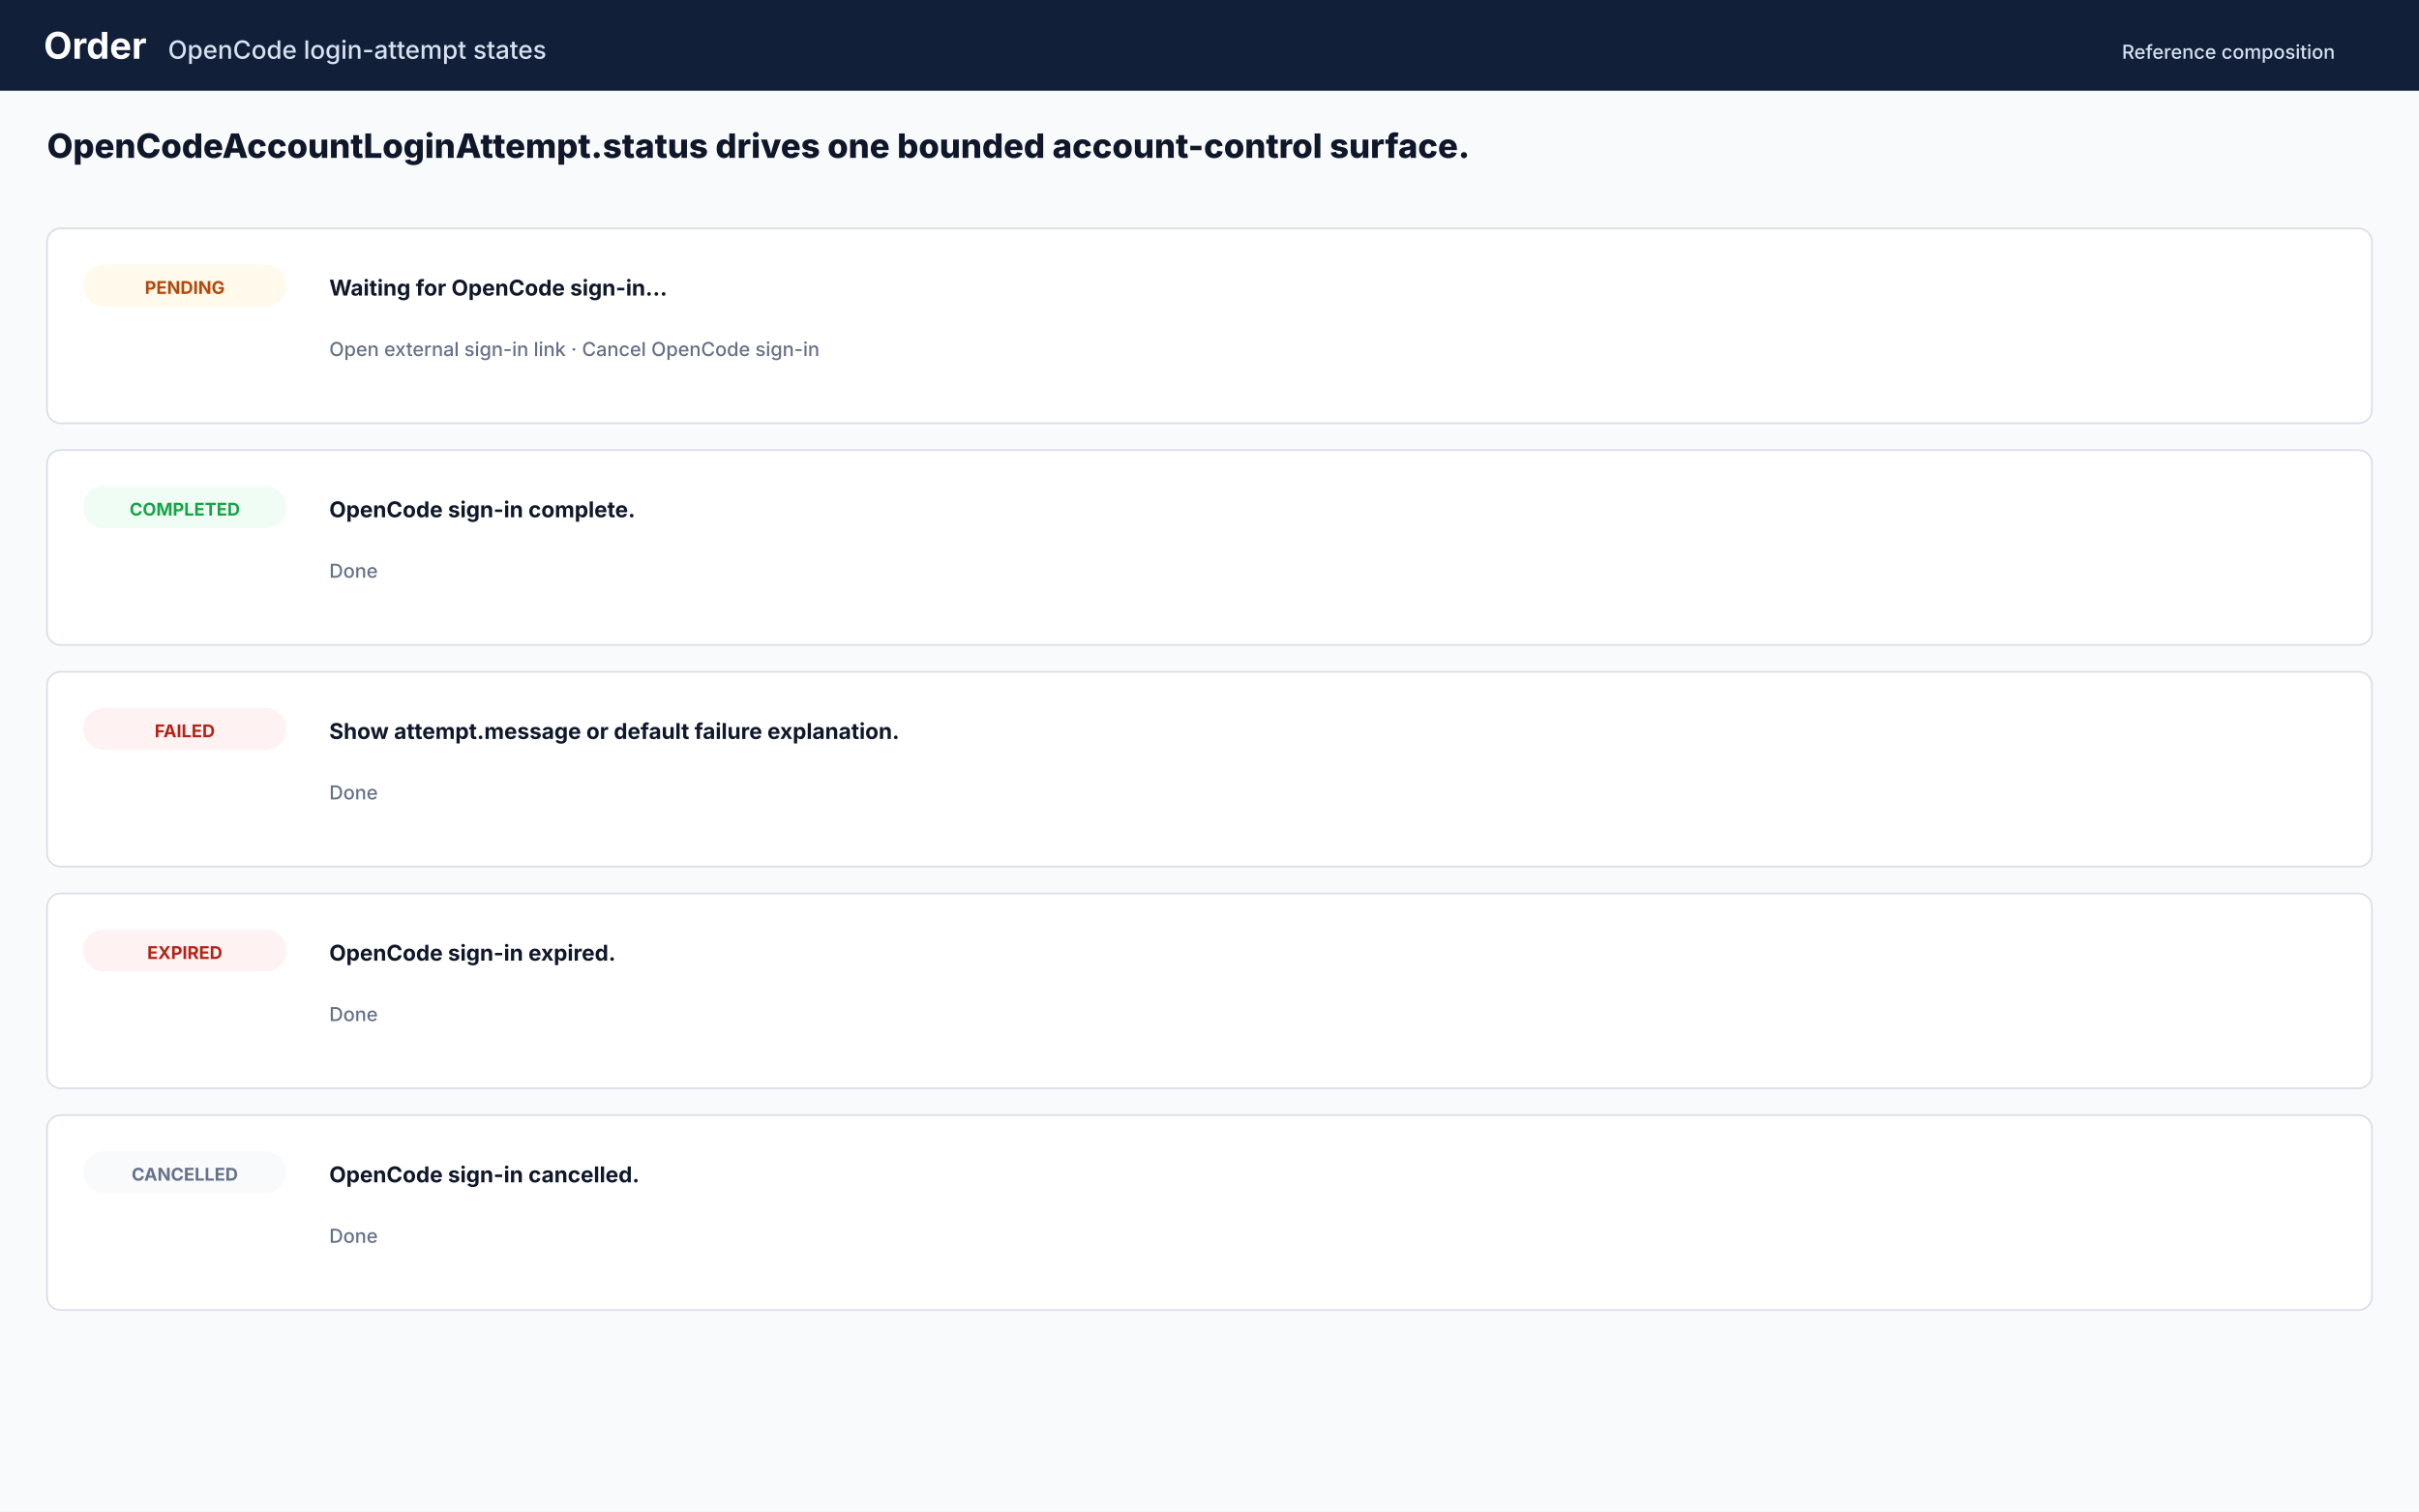
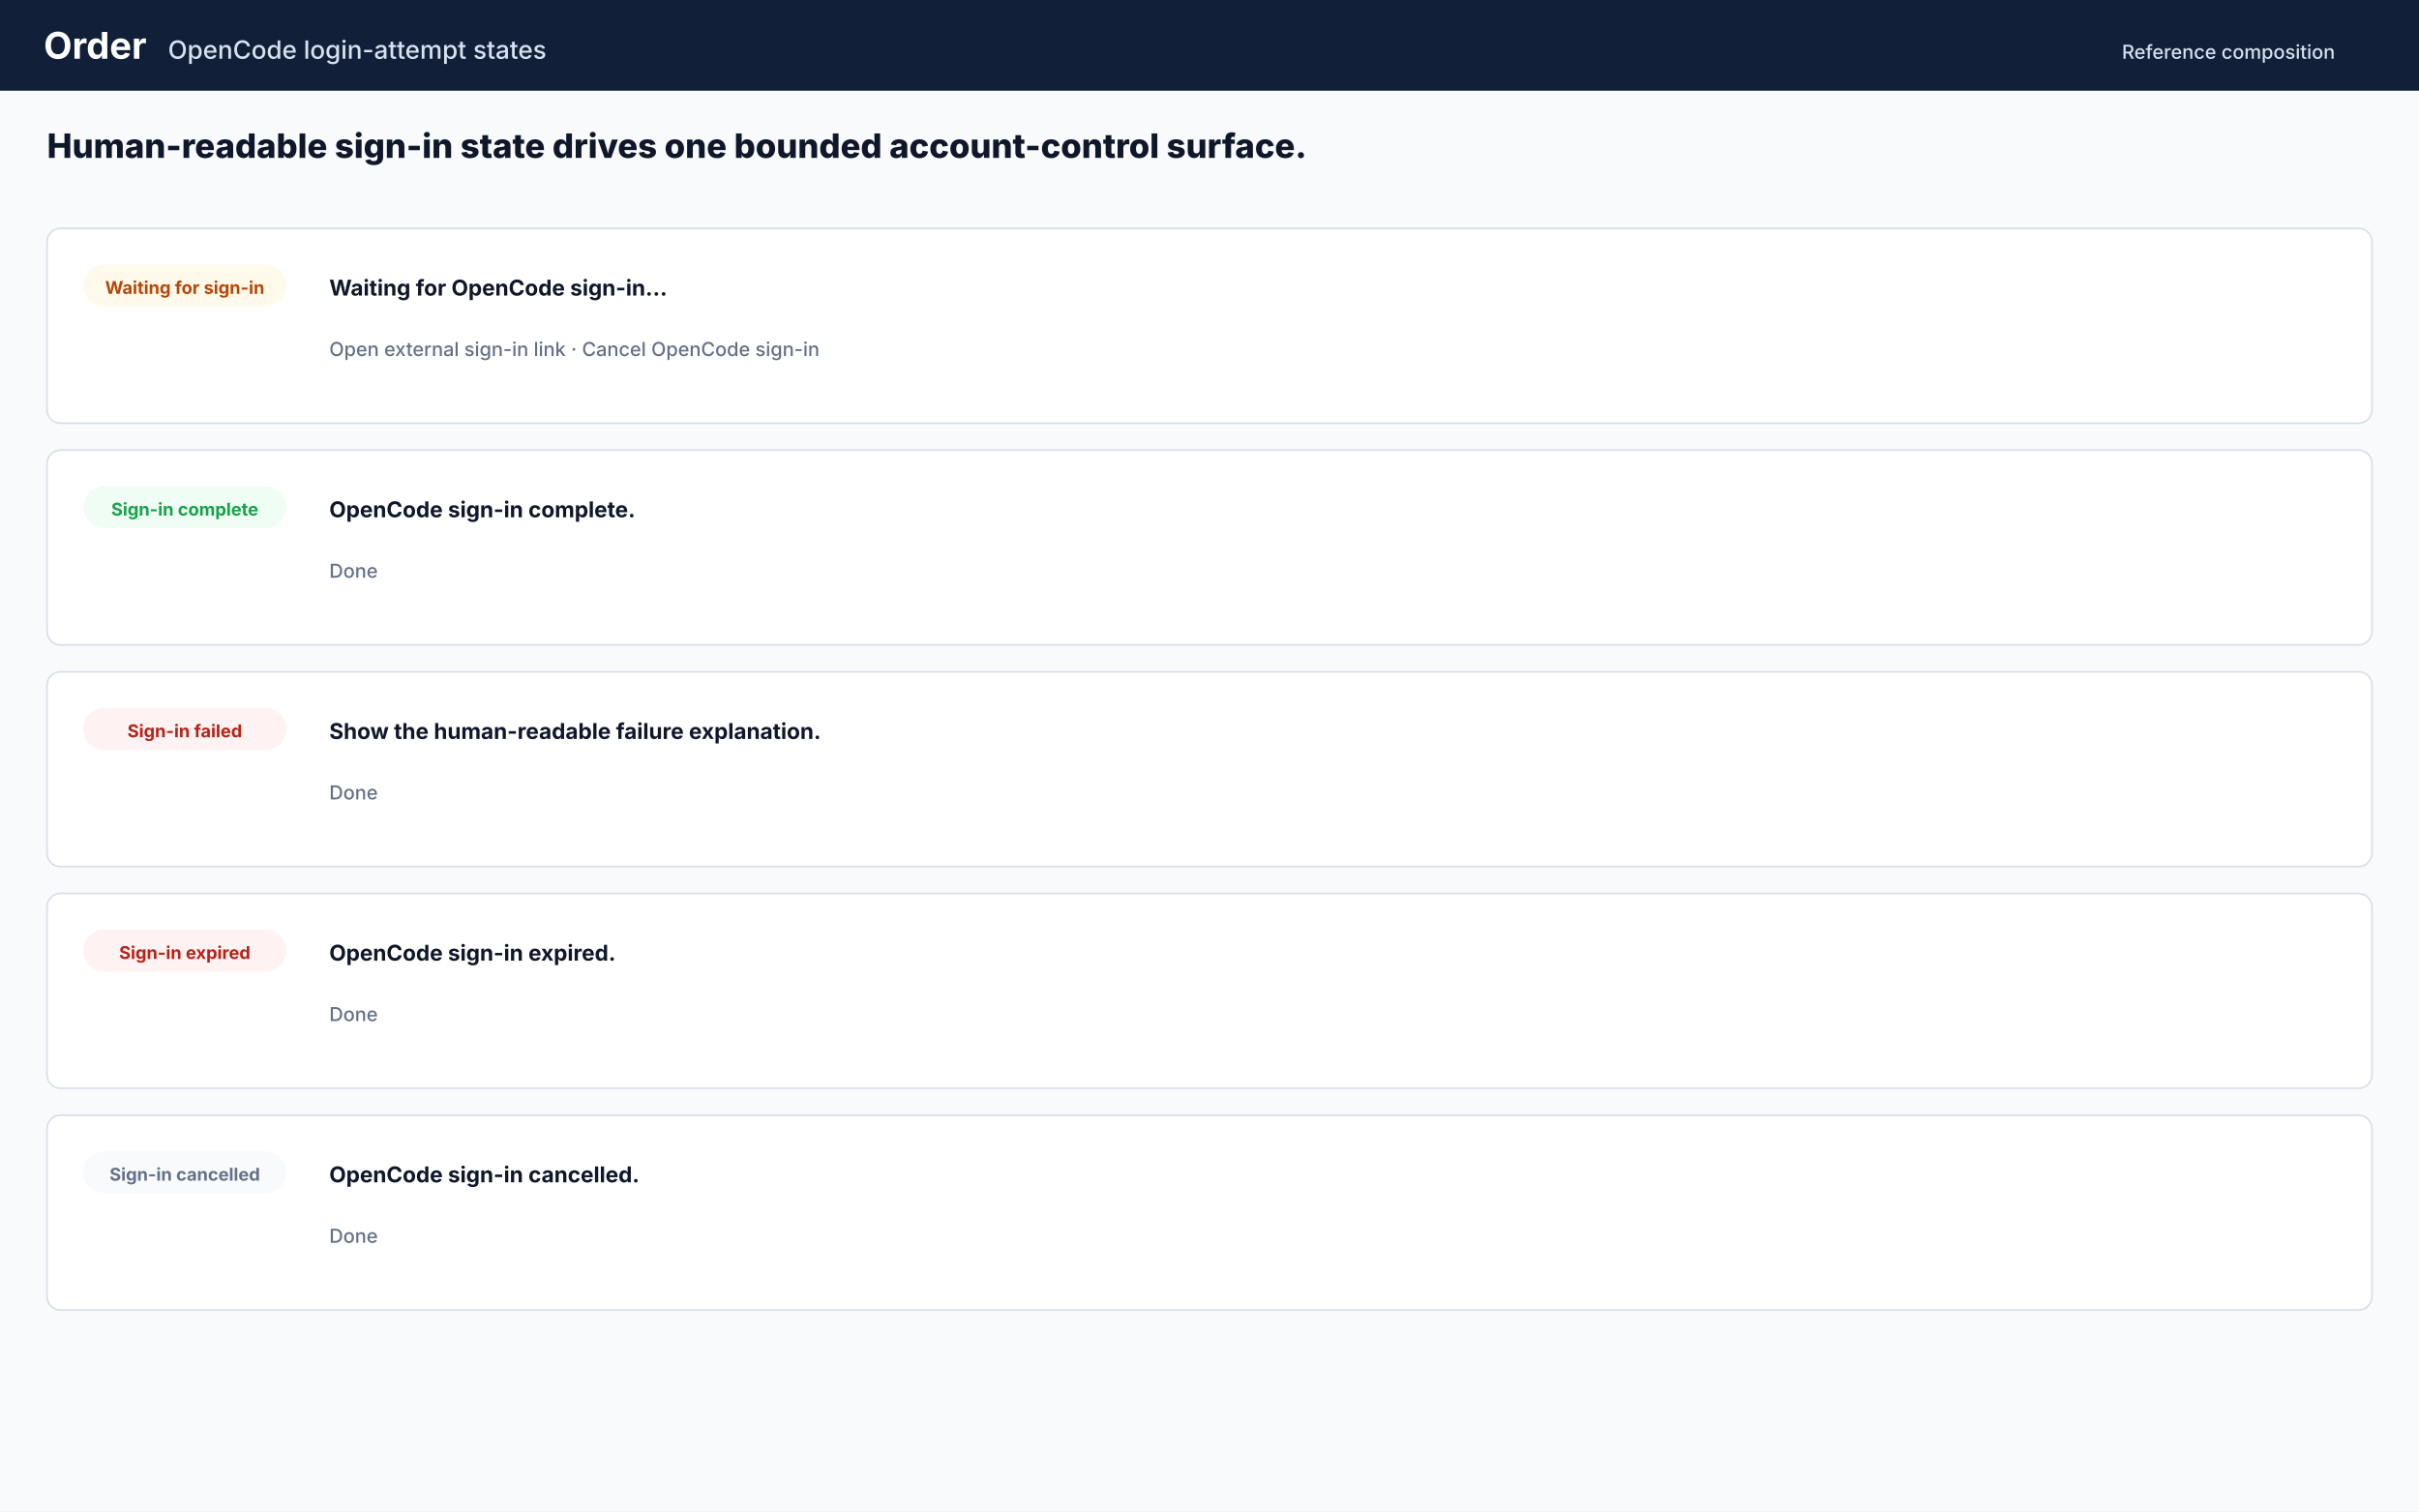
<svg xmlns="http://www.w3.org/2000/svg" width="1440" height="900" viewBox="0 0 1440 900">
  <rect width="1440" height="900" fill="#F8FAFC" />
  <rect width="1440" height="54" fill="#111F38" />
  <text x="26" y="35" font-family="ui-sans-serif,system-ui,-apple-system,Segoe UI,sans-serif" font-size="22" font-weight="700" fill="#fff" text-anchor="start">Order</text>
  <text x="100" y="35" font-family="ui-sans-serif,system-ui,-apple-system,Segoe UI,sans-serif" font-size="15" font-weight="500" fill="#D7E2F1" text-anchor="start">OpenCode login-attempt states</text>
  <text x="1390" y="35" font-family="ui-sans-serif,system-ui,-apple-system,Segoe UI,sans-serif" font-size="11.5" font-weight="500" fill="#D7E2F1" text-anchor="end">Reference composition</text>
-   <text x="28" y="94" font-family="ui-sans-serif,system-ui,-apple-system,Segoe UI,sans-serif" font-size="20" font-weight="800" fill="#0F172A" text-anchor="start">OpenCodeAccountLoginAttempt.status drives one bounded account-control surface.</text>
+   <text x="28" y="94" font-family="ui-sans-serif,system-ui,-apple-system,Segoe UI,sans-serif" font-size="20" font-weight="800" fill="#0F172A" text-anchor="start">Human-readable sign-in state drives one bounded account-control surface.</text>
  <rect x="28" y="136" width="1384" height="116" rx="8" fill="#FFFFFF" stroke="#D9DEE8" />
  <rect x="50" y="158" width="120" height="24" rx="12" fill="#FFFAEB" stroke="#FFFAEB" />
-   <text x="110" y="175" font-family="ui-sans-serif,system-ui,-apple-system,Segoe UI,sans-serif" font-size="10.5" font-weight="700" fill="#B54708" text-anchor="middle">PENDING</text>
+   <text x="110" y="175" font-family="ui-sans-serif,system-ui,-apple-system,Segoe UI,sans-serif" font-size="10.5" font-weight="700" fill="#B54708" text-anchor="middle">Waiting for sign-in</text>
  <text x="196" y="176" font-family="ui-sans-serif,system-ui,-apple-system,Segoe UI,sans-serif" font-size="13" font-weight="700" fill="#0F172A" text-anchor="start">Waiting for OpenCode sign-in…</text>
  <text x="196" y="212" font-family="ui-sans-serif,system-ui,-apple-system,Segoe UI,sans-serif" font-size="11.5" font-weight="500" fill="#657187" text-anchor="start">Open external sign-in link · Cancel OpenCode sign-in</text>
  <rect x="28" y="268" width="1384" height="116" rx="8" fill="#FFFFFF" stroke="#D9DEE8" />
  <rect x="50" y="290" width="120" height="24" rx="12" fill="#F0FDF4" stroke="#F0FDF4" />
-   <text x="110" y="307" font-family="ui-sans-serif,system-ui,-apple-system,Segoe UI,sans-serif" font-size="10.5" font-weight="700" fill="#16A34A" text-anchor="middle">COMPLETED</text>
+   <text x="110" y="307" font-family="ui-sans-serif,system-ui,-apple-system,Segoe UI,sans-serif" font-size="10.5" font-weight="700" fill="#16A34A" text-anchor="middle">Sign-in complete</text>
  <text x="196" y="308" font-family="ui-sans-serif,system-ui,-apple-system,Segoe UI,sans-serif" font-size="13" font-weight="700" fill="#0F172A" text-anchor="start">OpenCode sign-in complete.</text>
  <text x="196" y="344" font-family="ui-sans-serif,system-ui,-apple-system,Segoe UI,sans-serif" font-size="11.5" font-weight="500" fill="#657187" text-anchor="start">Done</text>
  <rect x="28" y="400" width="1384" height="116" rx="8" fill="#FFFFFF" stroke="#D9DEE8" />
  <rect x="50" y="422" width="120" height="24" rx="12" fill="#FEF3F2" stroke="#FEF3F2" />
-   <text x="110" y="439" font-family="ui-sans-serif,system-ui,-apple-system,Segoe UI,sans-serif" font-size="10.5" font-weight="700" fill="#B42318" text-anchor="middle">FAILED</text>
-   <text x="196" y="440" font-family="ui-sans-serif,system-ui,-apple-system,Segoe UI,sans-serif" font-size="13" font-weight="700" fill="#0F172A" text-anchor="start">Show attempt.message or default failure explanation.</text>
+   <text x="110" y="439" font-family="ui-sans-serif,system-ui,-apple-system,Segoe UI,sans-serif" font-size="10.5" font-weight="700" fill="#B42318" text-anchor="middle">Sign-in failed</text>
+   <text x="196" y="440" font-family="ui-sans-serif,system-ui,-apple-system,Segoe UI,sans-serif" font-size="13" font-weight="700" fill="#0F172A" text-anchor="start">Show the human-readable failure explanation.</text>
  <text x="196" y="476" font-family="ui-sans-serif,system-ui,-apple-system,Segoe UI,sans-serif" font-size="11.5" font-weight="500" fill="#657187" text-anchor="start">Done</text>
  <rect x="28" y="532" width="1384" height="116" rx="8" fill="#FFFFFF" stroke="#D9DEE8" />
  <rect x="50" y="554" width="120" height="24" rx="12" fill="#FEF3F2" stroke="#FEF3F2" />
-   <text x="110" y="571" font-family="ui-sans-serif,system-ui,-apple-system,Segoe UI,sans-serif" font-size="10.5" font-weight="700" fill="#B42318" text-anchor="middle">EXPIRED</text>
+   <text x="110" y="571" font-family="ui-sans-serif,system-ui,-apple-system,Segoe UI,sans-serif" font-size="10.5" font-weight="700" fill="#B42318" text-anchor="middle">Sign-in expired</text>
  <text x="196" y="572" font-family="ui-sans-serif,system-ui,-apple-system,Segoe UI,sans-serif" font-size="13" font-weight="700" fill="#0F172A" text-anchor="start">OpenCode sign-in expired.</text>
  <text x="196" y="608" font-family="ui-sans-serif,system-ui,-apple-system,Segoe UI,sans-serif" font-size="11.5" font-weight="500" fill="#657187" text-anchor="start">Done</text>
  <rect x="28" y="664" width="1384" height="116" rx="8" fill="#FFFFFF" stroke="#D9DEE8" />
  <rect x="50" y="686" width="120" height="24" rx="12" fill="#F8FAFC" stroke="#F8FAFC" />
-   <text x="110" y="703" font-family="ui-sans-serif,system-ui,-apple-system,Segoe UI,sans-serif" font-size="10.5" font-weight="700" fill="#657187" text-anchor="middle">CANCELLED</text>
+   <text x="110" y="703" font-family="ui-sans-serif,system-ui,-apple-system,Segoe UI,sans-serif" font-size="10.5" font-weight="700" fill="#657187" text-anchor="middle">Sign-in cancelled</text>
  <text x="196" y="704" font-family="ui-sans-serif,system-ui,-apple-system,Segoe UI,sans-serif" font-size="13" font-weight="700" fill="#0F172A" text-anchor="start">OpenCode sign-in cancelled.</text>
  <text x="196" y="740" font-family="ui-sans-serif,system-ui,-apple-system,Segoe UI,sans-serif" font-size="11.5" font-weight="500" fill="#657187" text-anchor="start">Done</text>
</svg>
